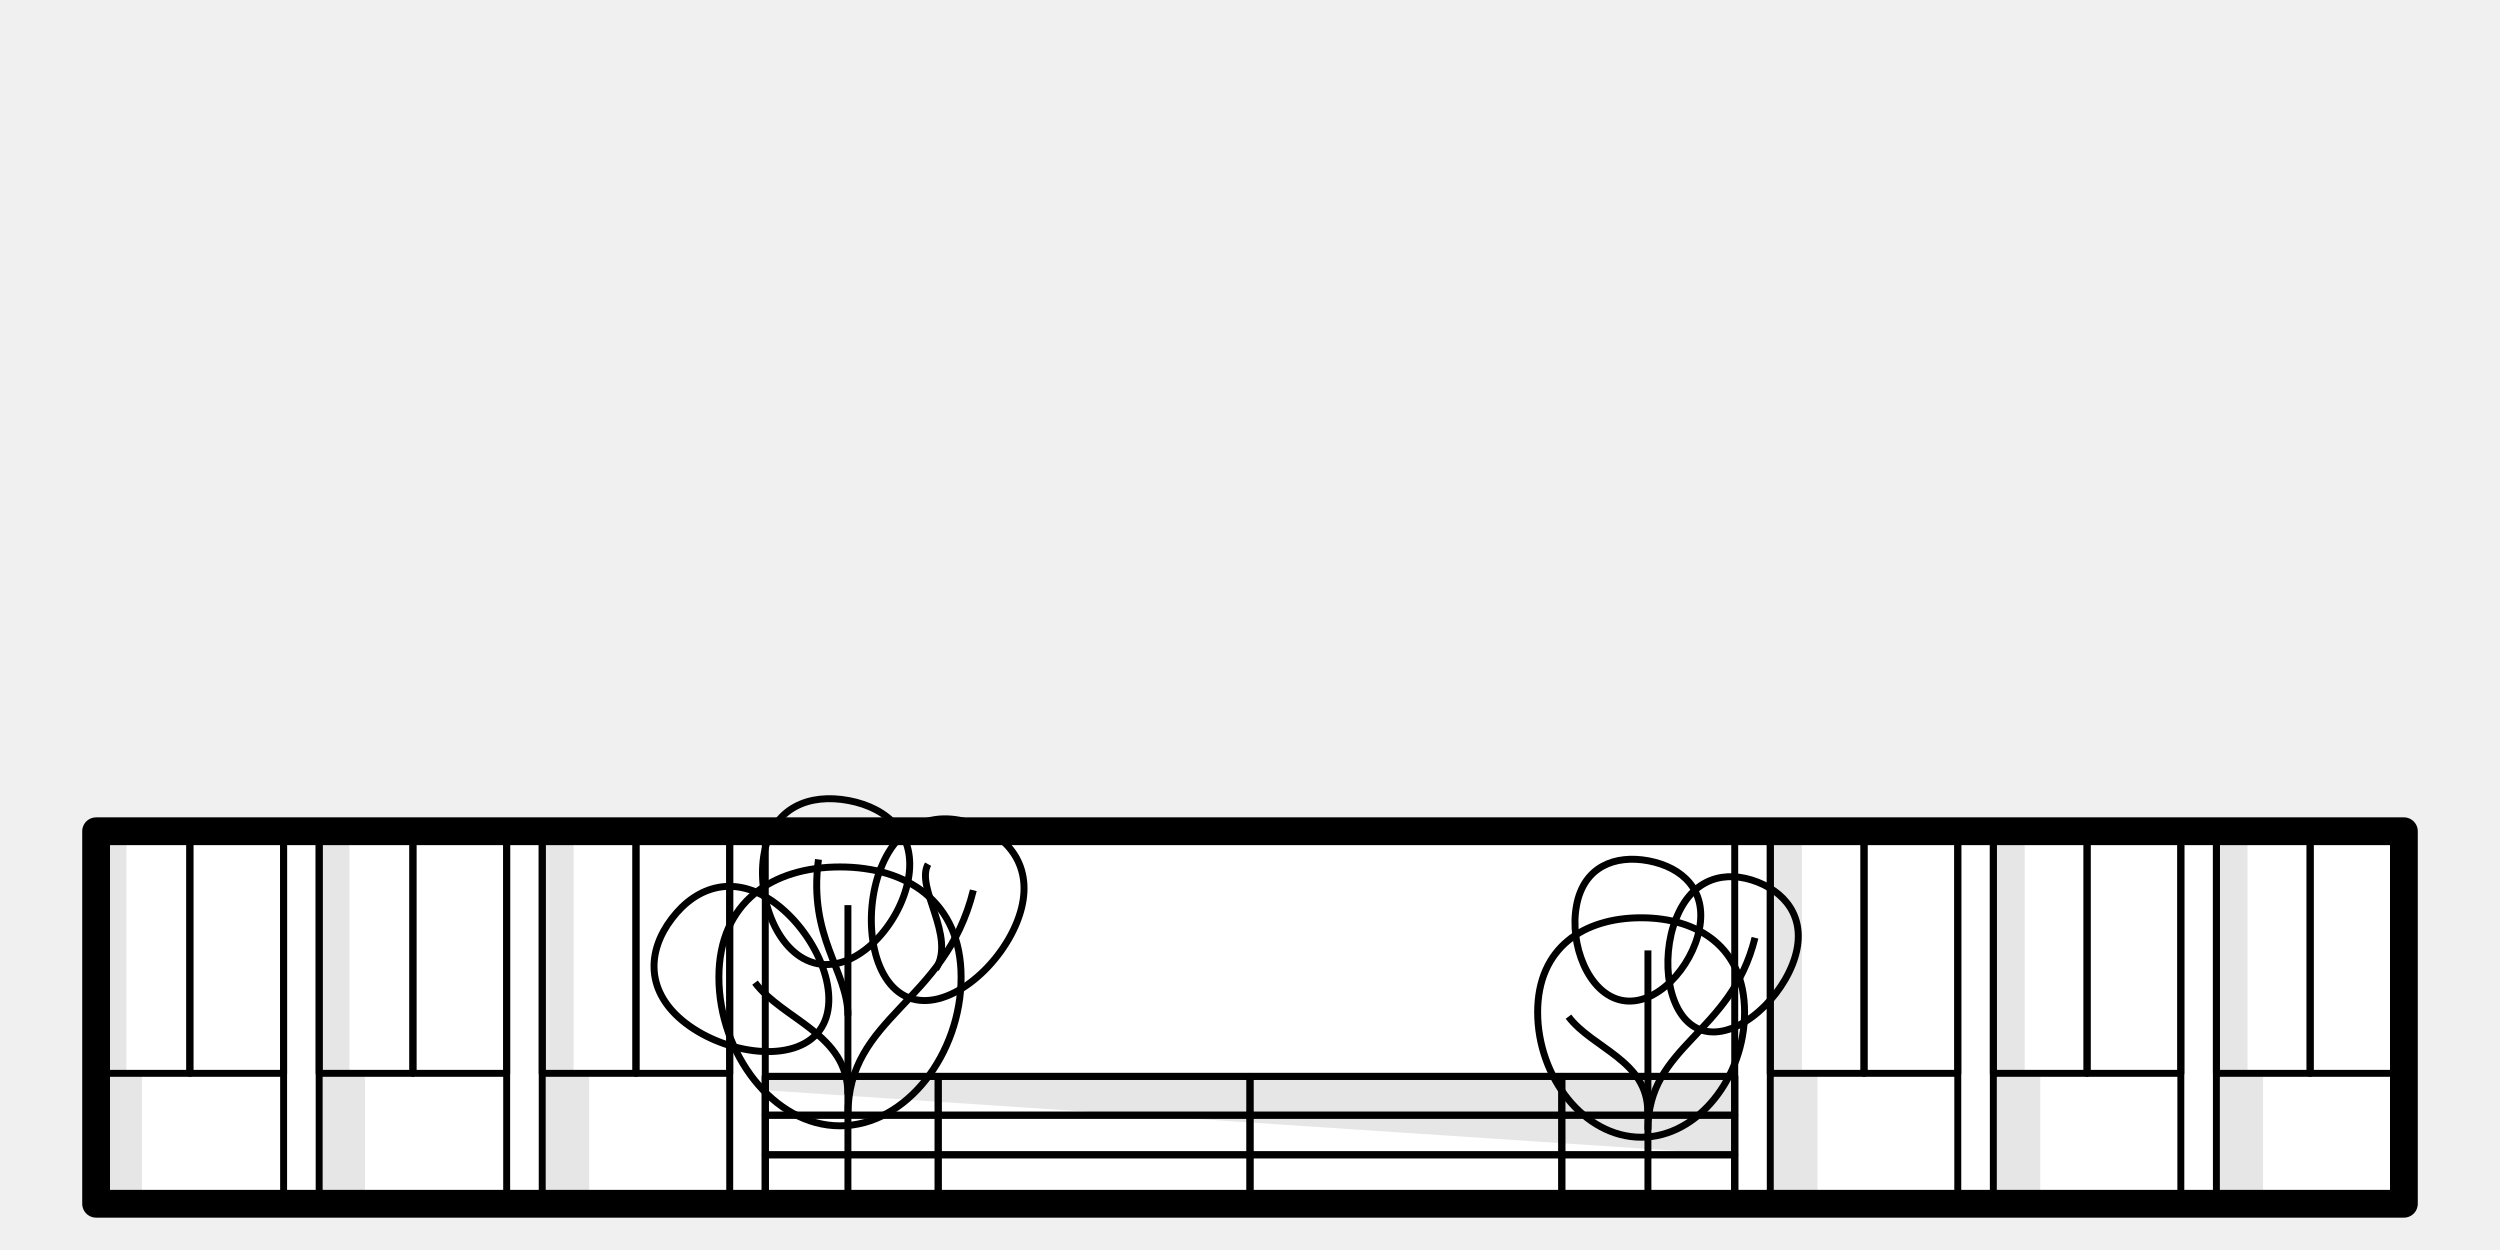
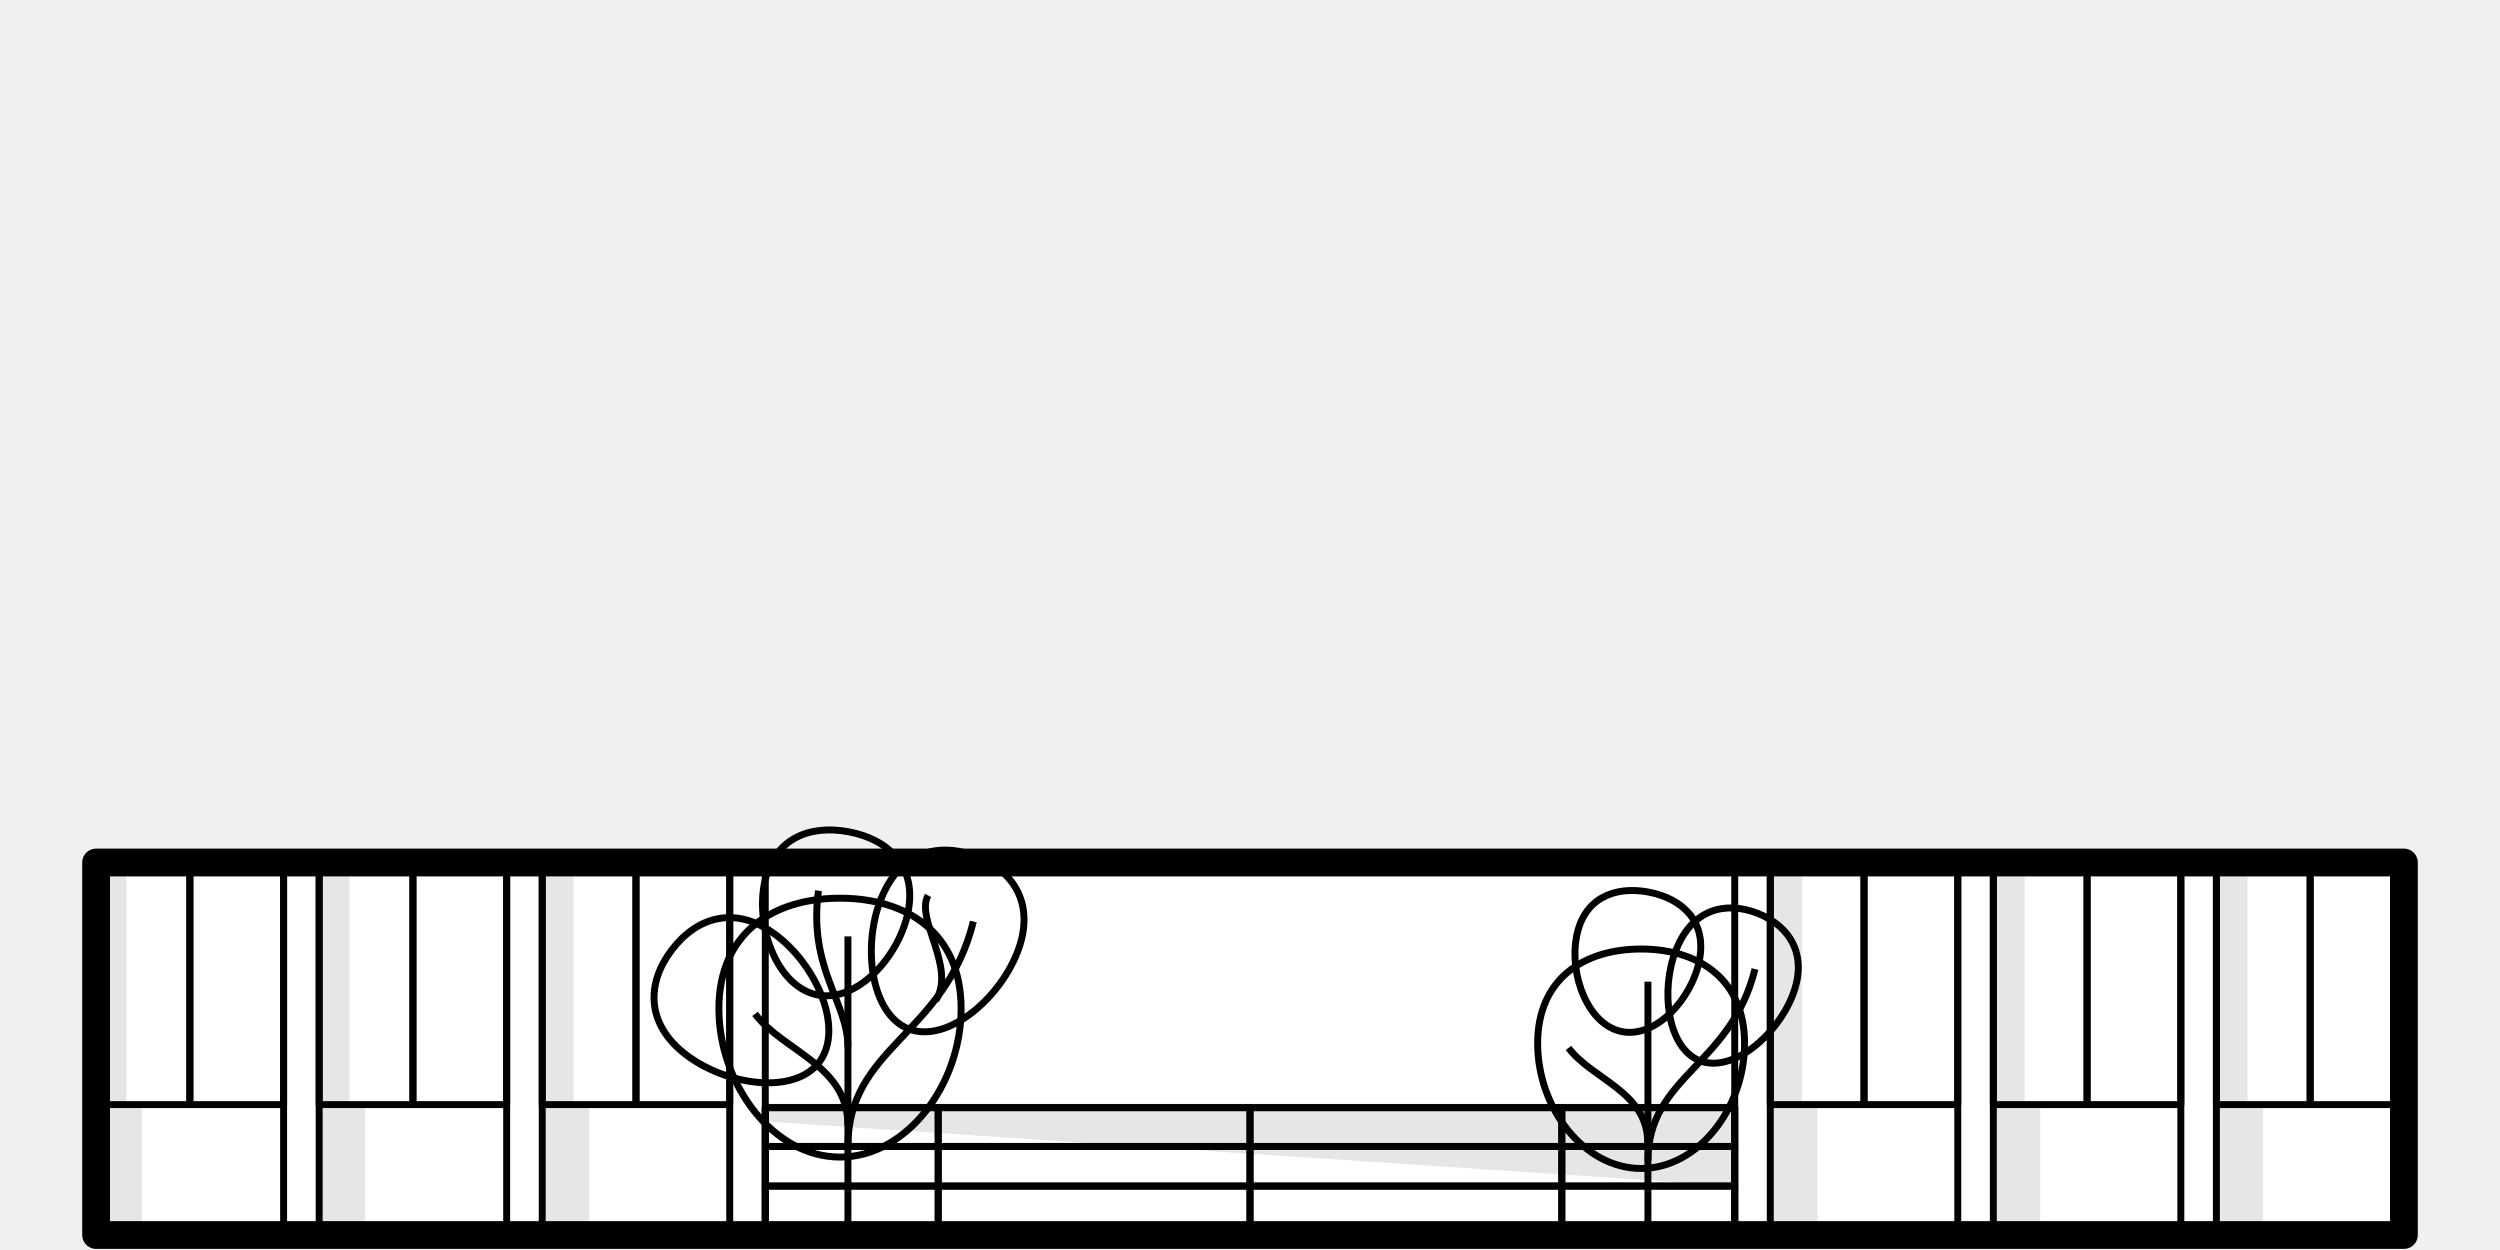
<svg xmlns="http://www.w3.org/2000/svg" viewBox="0 0 180 90">
-   <g id="outlines">
-     <g>
+   <g transform="translate(0 2.25)">
+     <g id="outlines">
      <g>
+         <rect x="6.92" y="59.85" width="166.17" height="26.82" fill="#fff" stroke="#000" stroke-linejoin="round" stroke-width=".5" />
        <g>
-           <rect x="6.92" y="59.85" width="166.17" height="26.82" fill="#fff" stroke="#000" stroke-linejoin="round" stroke-width=".5" />
+           <rect x="20.42" y="59.85" width="2.56" height="26.82" fill="none" stroke="#000" stroke-linejoin="round" stroke-width=".5" />
+           <rect x="36.48" y="59.85" width="2.56" height="26.82" fill="none" stroke="#000" stroke-linejoin="round" stroke-width=".5" />
+           <rect x="52.54" y="59.85" width="2.56" height="26.82" fill="none" stroke="#000" stroke-linejoin="round" stroke-width=".5" />
          <g>
-             <rect x="20.42" y="59.85" width="2.56" height="26.82" fill="none" stroke="#000" stroke-linejoin="round" stroke-width=".5" />
-             <rect x="36.48" y="59.85" width="2.56" height="26.82" fill="none" stroke="#000" stroke-linejoin="round" stroke-width=".5" />
-             <rect x="52.54" y="59.85" width="2.56" height="26.82" fill="none" stroke="#000" stroke-linejoin="round" stroke-width=".5" />
-             <g>
-               <rect x="22.98" y="59.85" width="6.75" height="17.43" fill="none" stroke="#000" stroke-linejoin="round" stroke-width=".5" />
-               <rect x="29.73" y="59.85" width="6.75" height="17.43" fill="none" stroke="#000" stroke-linejoin="round" stroke-width=".5" />
-             </g>
-             <g>
-               <rect x="39.04" y="59.85" width="6.75" height="17.43" fill="none" stroke="#000" stroke-linejoin="round" stroke-width=".5" />
-               <rect x="45.79" y="59.85" width="6.75" height="17.43" fill="none" stroke="#000" stroke-linejoin="round" stroke-width=".5" />
-             </g>
-             <g>
-               <rect x="6.92" y="59.85" width="6.75" height="17.43" fill="none" stroke="#000" stroke-linejoin="round" stroke-width=".5" />
-               <rect x="13.67" y="59.85" width="6.75" height="17.43" fill="none" stroke="#000" stroke-linejoin="round" stroke-width=".5" />
-             </g>
+             <rect x="22.98" y="59.85" width="6.75" height="17.43" fill="none" stroke="#000" stroke-linejoin="round" stroke-width=".5" />
+             <rect x="29.73" y="59.85" width="6.75" height="17.43" fill="none" stroke="#000" stroke-linejoin="round" stroke-width=".5" />
          </g>
          <g>
-             <rect x="157.02" y="59.85" width="2.56" height="26.82" fill="none" stroke="#000" stroke-linejoin="round" stroke-width=".5" />
-             <rect x="140.96" y="59.85" width="2.56" height="26.82" fill="none" stroke="#000" stroke-linejoin="round" stroke-width=".5" />
-             <rect x="124.9" y="59.85" width="2.56" height="26.82" fill="none" stroke="#000" stroke-linejoin="round" stroke-width=".5" />
-             <g>
-               <rect x="150.27" y="59.85" width="6.75" height="17.43" fill="none" stroke="#000" stroke-linejoin="round" stroke-width=".5" />
-               <rect x="143.52" y="59.85" width="6.75" height="17.43" fill="none" stroke="#000" stroke-linejoin="round" stroke-width=".5" />
-             </g>
-             <g>
-               <rect x="134.21" y="59.85" width="6.75" height="17.43" fill="none" stroke="#000" stroke-linejoin="round" stroke-width=".5" />
-               <rect x="127.46" y="59.85" width="6.75" height="17.43" fill="none" stroke="#000" stroke-linejoin="round" stroke-width=".5" />
-             </g>
-             <g>
-               <rect x="166.33" y="59.85" width="6.75" height="17.43" fill="none" stroke="#000" stroke-linejoin="round" stroke-width=".5" />
-               <rect x="159.58" y="59.85" width="6.75" height="17.43" fill="none" stroke="#000" stroke-linejoin="round" stroke-width=".5" />
-             </g>
+             <rect x="39.04" y="59.85" width="6.75" height="17.43" fill="none" stroke="#000" stroke-linejoin="round" stroke-width=".5" />
+             <rect x="45.79" y="59.85" width="6.75" height="17.43" fill="none" stroke="#000" stroke-linejoin="round" stroke-width=".5" />
          </g>
-           <rect x="55.1" y="83.14" width="69.8" height="3.53" fill="none" stroke="#000" stroke-linejoin="round" stroke-width=".5" />
-           <rect x="55.1" y="77.5" width="69.8" height="2.79" fill="none" stroke="#000" stroke-linejoin="round" stroke-width=".5" />
-           <rect x="55.1" y="80.3" width="69.8" height="2.85" fill="none" stroke="#000" stroke-linejoin="round" stroke-width=".5" />
          <g>
-             <rect x="55.1" y="77.5" width="12.45" height="9.17" fill="none" stroke="#000" stroke-linejoin="round" stroke-width=".5" />
-             <rect x="67.55" y="77.5" width="22.45" height="9.17" fill="none" stroke="#000" stroke-linejoin="round" stroke-width=".5" />
-             <rect x="90" y="77.5" width="22.45" height="9.17" fill="none" stroke="#000" stroke-linejoin="round" stroke-width=".5" />
-             <rect x="112.45" y="77.5" width="12.45" height="9.17" fill="none" stroke="#000" stroke-linejoin="round" stroke-width=".5" />
+             <rect x="6.92" y="59.85" width="6.75" height="17.43" fill="none" stroke="#000" stroke-linejoin="round" stroke-width=".5" />
+             <rect x="13.67" y="59.85" width="6.75" height="17.43" fill="none" stroke="#000" stroke-linejoin="round" stroke-width=".5" />
          </g>
        </g>
-         <polygon points="166.33 59.85 159.58 59.85 157.02 59.85 150.27 59.85 143.52 59.85 140.96 59.85 134.21 59.85 127.46 59.85 124.9 59.85 55.1 59.85 52.54 59.85 45.79 59.85 39.04 59.85 36.48 59.85 29.73 59.85 22.98 59.85 20.42 59.85 13.67 59.85 6.92 59.85 6.92 77.28 6.92 86.67 20.42 86.67 22.98 86.67 36.48 86.67 39.04 86.67 52.54 86.67 55.1 86.67 67.55 86.67 90 86.67 112.45 86.67 124.9 86.67 127.46 86.67 140.96 86.67 143.52 86.67 157.02 86.67 159.58 86.67 173.08 86.67 173.08 77.28 173.08 59.85 166.33 59.85" fill="none" stroke="#000" stroke-linejoin="round" stroke-width="2" />
+         <g>
+           <rect x="157.02" y="59.85" width="2.56" height="26.82" fill="none" stroke="#000" stroke-linejoin="round" stroke-width=".5" />
+           <rect x="140.96" y="59.85" width="2.56" height="26.82" fill="none" stroke="#000" stroke-linejoin="round" stroke-width=".5" />
+           <rect x="124.9" y="59.85" width="2.56" height="26.82" fill="none" stroke="#000" stroke-linejoin="round" stroke-width=".5" />
+           <g>
+             <rect x="150.27" y="59.85" width="6.75" height="17.43" fill="none" stroke="#000" stroke-linejoin="round" stroke-width=".5" />
+             <rect x="143.52" y="59.85" width="6.75" height="17.43" fill="none" stroke="#000" stroke-linejoin="round" stroke-width=".5" />
+           </g>
+           <g>
+             <rect x="134.21" y="59.85" width="6.75" height="17.43" fill="none" stroke="#000" stroke-linejoin="round" stroke-width=".5" />
+             <rect x="127.46" y="59.85" width="6.75" height="17.43" fill="none" stroke="#000" stroke-linejoin="round" stroke-width=".5" />
+           </g>
+           <g>
+             <rect x="166.33" y="59.85" width="6.75" height="17.43" fill="none" stroke="#000" stroke-linejoin="round" stroke-width=".5" />
+             <rect x="159.58" y="59.85" width="6.75" height="17.43" fill="none" stroke="#000" stroke-linejoin="round" stroke-width=".5" />
+           </g>
+         </g>
+         <rect x="55.1" y="83.14" width="69.8" height="3.53" fill="none" stroke="#000" stroke-linejoin="round" stroke-width=".5" />
+         <rect x="55.1" y="77.5" width="69.8" height="2.79" fill="none" stroke="#000" stroke-linejoin="round" stroke-width=".5" />
+         <rect x="55.1" y="80.3" width="69.8" height="2.85" fill="none" stroke="#000" stroke-linejoin="round" stroke-width=".5" />
+         <g>
+           <rect x="55.1" y="77.5" width="12.45" height="9.17" fill="none" stroke="#000" stroke-linejoin="round" stroke-width=".5" />
+           <rect x="67.55" y="77.5" width="22.45" height="9.17" fill="none" stroke="#000" stroke-linejoin="round" stroke-width=".5" />
+           <rect x="90" y="77.5" width="22.45" height="9.17" fill="none" stroke="#000" stroke-linejoin="round" stroke-width=".5" />
+           <rect x="112.45" y="77.5" width="12.45" height="9.17" fill="none" stroke="#000" stroke-linejoin="round" stroke-width=".5" />
+         </g>
+       </g>
+       <polygon points="166.33 59.85 159.58 59.85 157.02 59.85 150.27 59.85 143.52 59.85 140.96 59.85 134.21 59.85 127.46 59.85 124.9 59.85 55.1 59.85 52.54 59.85 45.79 59.85 39.04 59.85 36.48 59.85 29.73 59.85 22.98 59.85 20.42 59.85 13.67 59.85 6.92 59.85 6.92 77.28 6.92 86.67 20.42 86.67 22.98 86.67 36.48 86.67 39.04 86.67 52.54 86.67 55.1 86.67 67.55 86.67 90 86.67 112.45 86.67 124.9 86.67 127.46 86.67 140.96 86.67 143.52 86.67 157.02 86.67 159.58 86.67 173.08 86.67 173.08 77.28 173.08 59.85 166.33 59.85" fill="none" stroke="#000" stroke-linejoin="round" stroke-width="2" />
+       <g>
+         <path d="M51.76,70.37c0,5.45,3.9,10.69,8.72,10.69s8.72-5.24,8.72-10.69-3.9-7.95-8.72-7.95-8.72,2.5-8.72,7.95Z" fill="none" stroke="#000" stroke-linejoin="round" stroke-width=".5" />
+         <path d="M49.38,73.68c2.93,2.24,7.8,2.92,9.6,.55s-.13-6.88-3.06-9.12c-2.93-2.24-5.74-1.35-7.54,1.02-1.81,2.36-1.92,5.31,1,7.55Z" fill="none" stroke="#000" stroke-linejoin="round" stroke-width=".5" />
+         <path d="M63.42,62.49c-1.35,3.43-.71,8.28,2,9.34,2.71,1.06,6.47-2.06,7.82-5.49,1.35-3.43-.23-5.87-2.94-6.93-2.71-1.06-5.52-.35-6.87,3.08Z" fill="none" stroke="#000" stroke-linejoin="round" stroke-width=".5" />
+         <path d="M55.03,61.39c-.62,3.25,.99,7.46,3.85,8s5.89-2.79,6.51-6.03-1.42-5.18-4.28-5.72-5.46,.51-6.08,3.75Z" fill="none" stroke="#000" stroke-linejoin="round" stroke-width=".5" />
+         <polyline points="61.05 86.67 61.05 78.78 61.05 65.17" fill="none" stroke="#000" stroke-linejoin="round" stroke-width=".5" />
+         <path d="M54.36,70.75c2.04,2.7,6.69,3.69,6.69,8.03" fill="none" stroke="#000" stroke-linejoin="round" stroke-width=".5" />
+         <path d="M61.05,80.27c0-7.15,7.01-7.99,9.03-16.17" fill="none" stroke="#000" stroke-linejoin="round" stroke-width=".5" />
+         <path d="M58.93,61.88c-.76,5.62,2.12,8.03,2.12,11.24" fill="none" stroke="#000" stroke-linejoin="round" stroke-width=".5" />
+         <path d="M66.82,62.22c-.94,1.71,2.04,5.17,.56,7.55" fill="none" stroke="#000" stroke-linejoin="round" stroke-width=".5" />
      </g>
      <g>
-         <g>
-           <path d="M51.76,70.37c0,5.45,3.9,10.69,8.72,10.69s8.72-5.24,8.72-10.69-3.9-7.95-8.72-7.95-8.72,2.5-8.72,7.95Z" fill="none" stroke="#000" stroke-linejoin="round" stroke-width=".5" />
-           <path d="M49.38,73.68c2.93,2.24,7.8,2.92,9.6,.55s-.13-6.88-3.06-9.12c-2.93-2.24-5.74-1.35-7.54,1.02-1.81,2.36-1.92,5.31,1,7.55Z" fill="none" stroke="#000" stroke-linejoin="round" stroke-width=".5" />
-           <path d="M63.42,62.49c-1.35,3.43-.71,8.28,2,9.34,2.71,1.06,6.47-2.06,7.82-5.49,1.35-3.43-.23-5.87-2.94-6.93-2.71-1.06-5.52-.35-6.87,3.08Z" fill="none" stroke="#000" stroke-linejoin="round" stroke-width=".5" />
-           <path d="M55.03,61.39c-.62,3.25,.99,7.46,3.85,8s5.89-2.79,6.51-6.03-1.42-5.18-4.28-5.72-5.46,.51-6.08,3.75Z" fill="none" stroke="#000" stroke-linejoin="round" stroke-width=".5" />
-           <polyline points="61.05 86.67 61.05 78.78 61.05 65.17" fill="none" stroke="#000" stroke-linejoin="round" stroke-width=".5" />
-           <path d="M54.36,70.75c2.04,2.7,6.69,3.69,6.69,8.03" fill="none" stroke="#000" stroke-linejoin="round" stroke-width=".5" />
-           <path d="M61.05,80.27c0-7.15,7.01-7.99,9.03-16.17" fill="none" stroke="#000" stroke-linejoin="round" stroke-width=".5" />
-           <path d="M58.93,61.88c-.76,5.62,2.12,8.03,2.12,11.24" fill="none" stroke="#000" stroke-linejoin="round" stroke-width=".5" />
-           <path d="M66.82,62.22c-.94,1.71,2.04,5.17,.56,7.55" fill="none" stroke="#000" stroke-linejoin="round" stroke-width=".5" />
-         </g>
-         <g>
-           <path d="M110.71,72.88c0,4.66,3.33,9,7.45,9s7.45-4.35,7.45-9-3.33-6.8-7.45-6.8-7.45,2.14-7.45,6.8Z" fill="none" stroke="#000" stroke-linejoin="round" stroke-width=".5" />
-           <path d="M120.67,66.14c-1.15,2.93-.61,7.07,1.71,7.98s5.53-1.76,6.68-4.69-.2-5.01-2.51-5.92c-2.32-.91-4.72-.3-5.87,2.63Z" fill="none" stroke="#000" stroke-linejoin="round" stroke-width=".5" />
-           <path d="M113.51,65.2c-.53,2.77,.84,6.37,3.29,6.83s5.03-2.38,5.56-5.16c.53-2.77-1.21-4.42-3.66-4.89-2.44-.46-4.67,.43-5.19,3.21Z" fill="none" stroke="#000" stroke-linejoin="round" stroke-width=".5" />
-           <polyline points="118.65 86.67 118.65 80.06 118.65 68.43" fill="none" stroke="#000" stroke-linejoin="round" stroke-width=".5" />
-           <path d="M112.93,73.2c1.75,2.31,5.71,3.15,5.71,6.86" fill="none" stroke="#000" stroke-linejoin="round" stroke-width=".5" />
-           <path d="M118.65,81.33c0-6.11,5.99-6.83,7.71-13.81" fill="none" stroke="#000" stroke-linejoin="round" stroke-width=".5" />
-         </g>
+         <path d="M110.71,72.88c0,4.66,3.33,9,7.45,9s7.45-4.35,7.45-9-3.33-6.8-7.45-6.8-7.45,2.14-7.45,6.8Z" fill="none" stroke="#000" stroke-linejoin="round" stroke-width=".5" />
+         <path d="M120.67,66.14c-1.15,2.93-.61,7.07,1.71,7.98s5.53-1.76,6.68-4.69-.2-5.01-2.51-5.92c-2.32-.91-4.72-.3-5.87,2.63Z" fill="none" stroke="#000" stroke-linejoin="round" stroke-width=".5" />
+         <path d="M113.51,65.2c-.53,2.77,.84,6.37,3.29,6.83s5.03-2.38,5.56-5.16c.53-2.77-1.21-4.42-3.66-4.89-2.44-.46-4.67,.43-5.19,3.21Z" fill="none" stroke="#000" stroke-linejoin="round" stroke-width=".5" />
+         <polyline points="118.65 86.67 118.65 80.06 118.65 68.43" fill="none" stroke="#000" stroke-linejoin="round" stroke-width=".5" />
+         <path d="M112.93,73.2c1.75,2.31,5.71,3.15,5.71,6.86" fill="none" stroke="#000" stroke-linejoin="round" stroke-width=".5" />
+         <path d="M118.65,81.33c0-6.11,5.99-6.83,7.71-13.81" fill="none" stroke="#000" stroke-linejoin="round" stroke-width=".5" />
+       </g>
+       <g id="shadows">
+         <polygon points="124.9 83.14 55.1 78.5 55.1 77.21 124.9 77.21 124.9 83.14" opacity=".1" />
+         <rect x="39.12" y="77.28" width="3.3" height="9.39" opacity=".1" />
+         <rect x="39.12" y="59.85" width="2.18" height="17.43" opacity=".1" />
+         <rect x="127.56" y="77.28" width="3.3" height="9.39" opacity=".1" />
+         <rect x="127.56" y="59.85" width="2.18" height="17.43" opacity=".1" />
+         <rect x="143.6" y="77.28" width="3.3" height="9.39" opacity=".1" />
+         <rect x="143.6" y="59.85" width="2.18" height="17.43" opacity=".1" />
+         <rect x="159.64" y="77.28" width="3.3" height="9.39" opacity=".1" />
+         <rect x="159.64" y="59.85" width="2.18" height="17.43" opacity=".1" />
+         <rect x="22.98" y="77.28" width="3.3" height="9.39" opacity=".1" />
+         <rect x="22.98" y="59.85" width="2.18" height="17.43" opacity=".1" />
+         <rect x="6.92" y="77.28" width="3.3" height="9.39" opacity=".1" />
+         <rect x="6.92" y="59.85" width="2.18" height="17.43" opacity=".1" />
      </g>
    </g>
  </g>
-   <g id="shadows">
-     <polygon points="124.9 83.14 55.1 78.5 55.1 77.21 124.9 77.21 124.9 83.14" opacity=".1" />
-     <rect x="39.12" y="77.28" width="3.3" height="9.39" opacity=".1" />
-     <rect x="39.12" y="59.85" width="2.18" height="17.43" opacity=".1" />
-     <rect x="127.56" y="77.28" width="3.3" height="9.39" opacity=".1" />
-     <rect x="127.56" y="59.85" width="2.18" height="17.43" opacity=".1" />
-     <rect x="143.6" y="77.28" width="3.3" height="9.39" opacity=".1" />
-     <rect x="143.6" y="59.85" width="2.18" height="17.43" opacity=".1" />
-     <rect x="159.64" y="77.28" width="3.3" height="9.39" opacity=".1" />
-     <rect x="159.64" y="59.85" width="2.18" height="17.43" opacity=".1" />
-     <rect x="22.98" y="77.28" width="3.3" height="9.39" opacity=".1" />
-     <rect x="22.98" y="59.85" width="2.18" height="17.43" opacity=".1" />
-     <rect x="6.92" y="77.28" width="3.3" height="9.39" opacity=".1" />
-     <rect x="6.92" y="59.85" width="2.18" height="17.43" opacity=".1" />
-   </g>
</svg>
